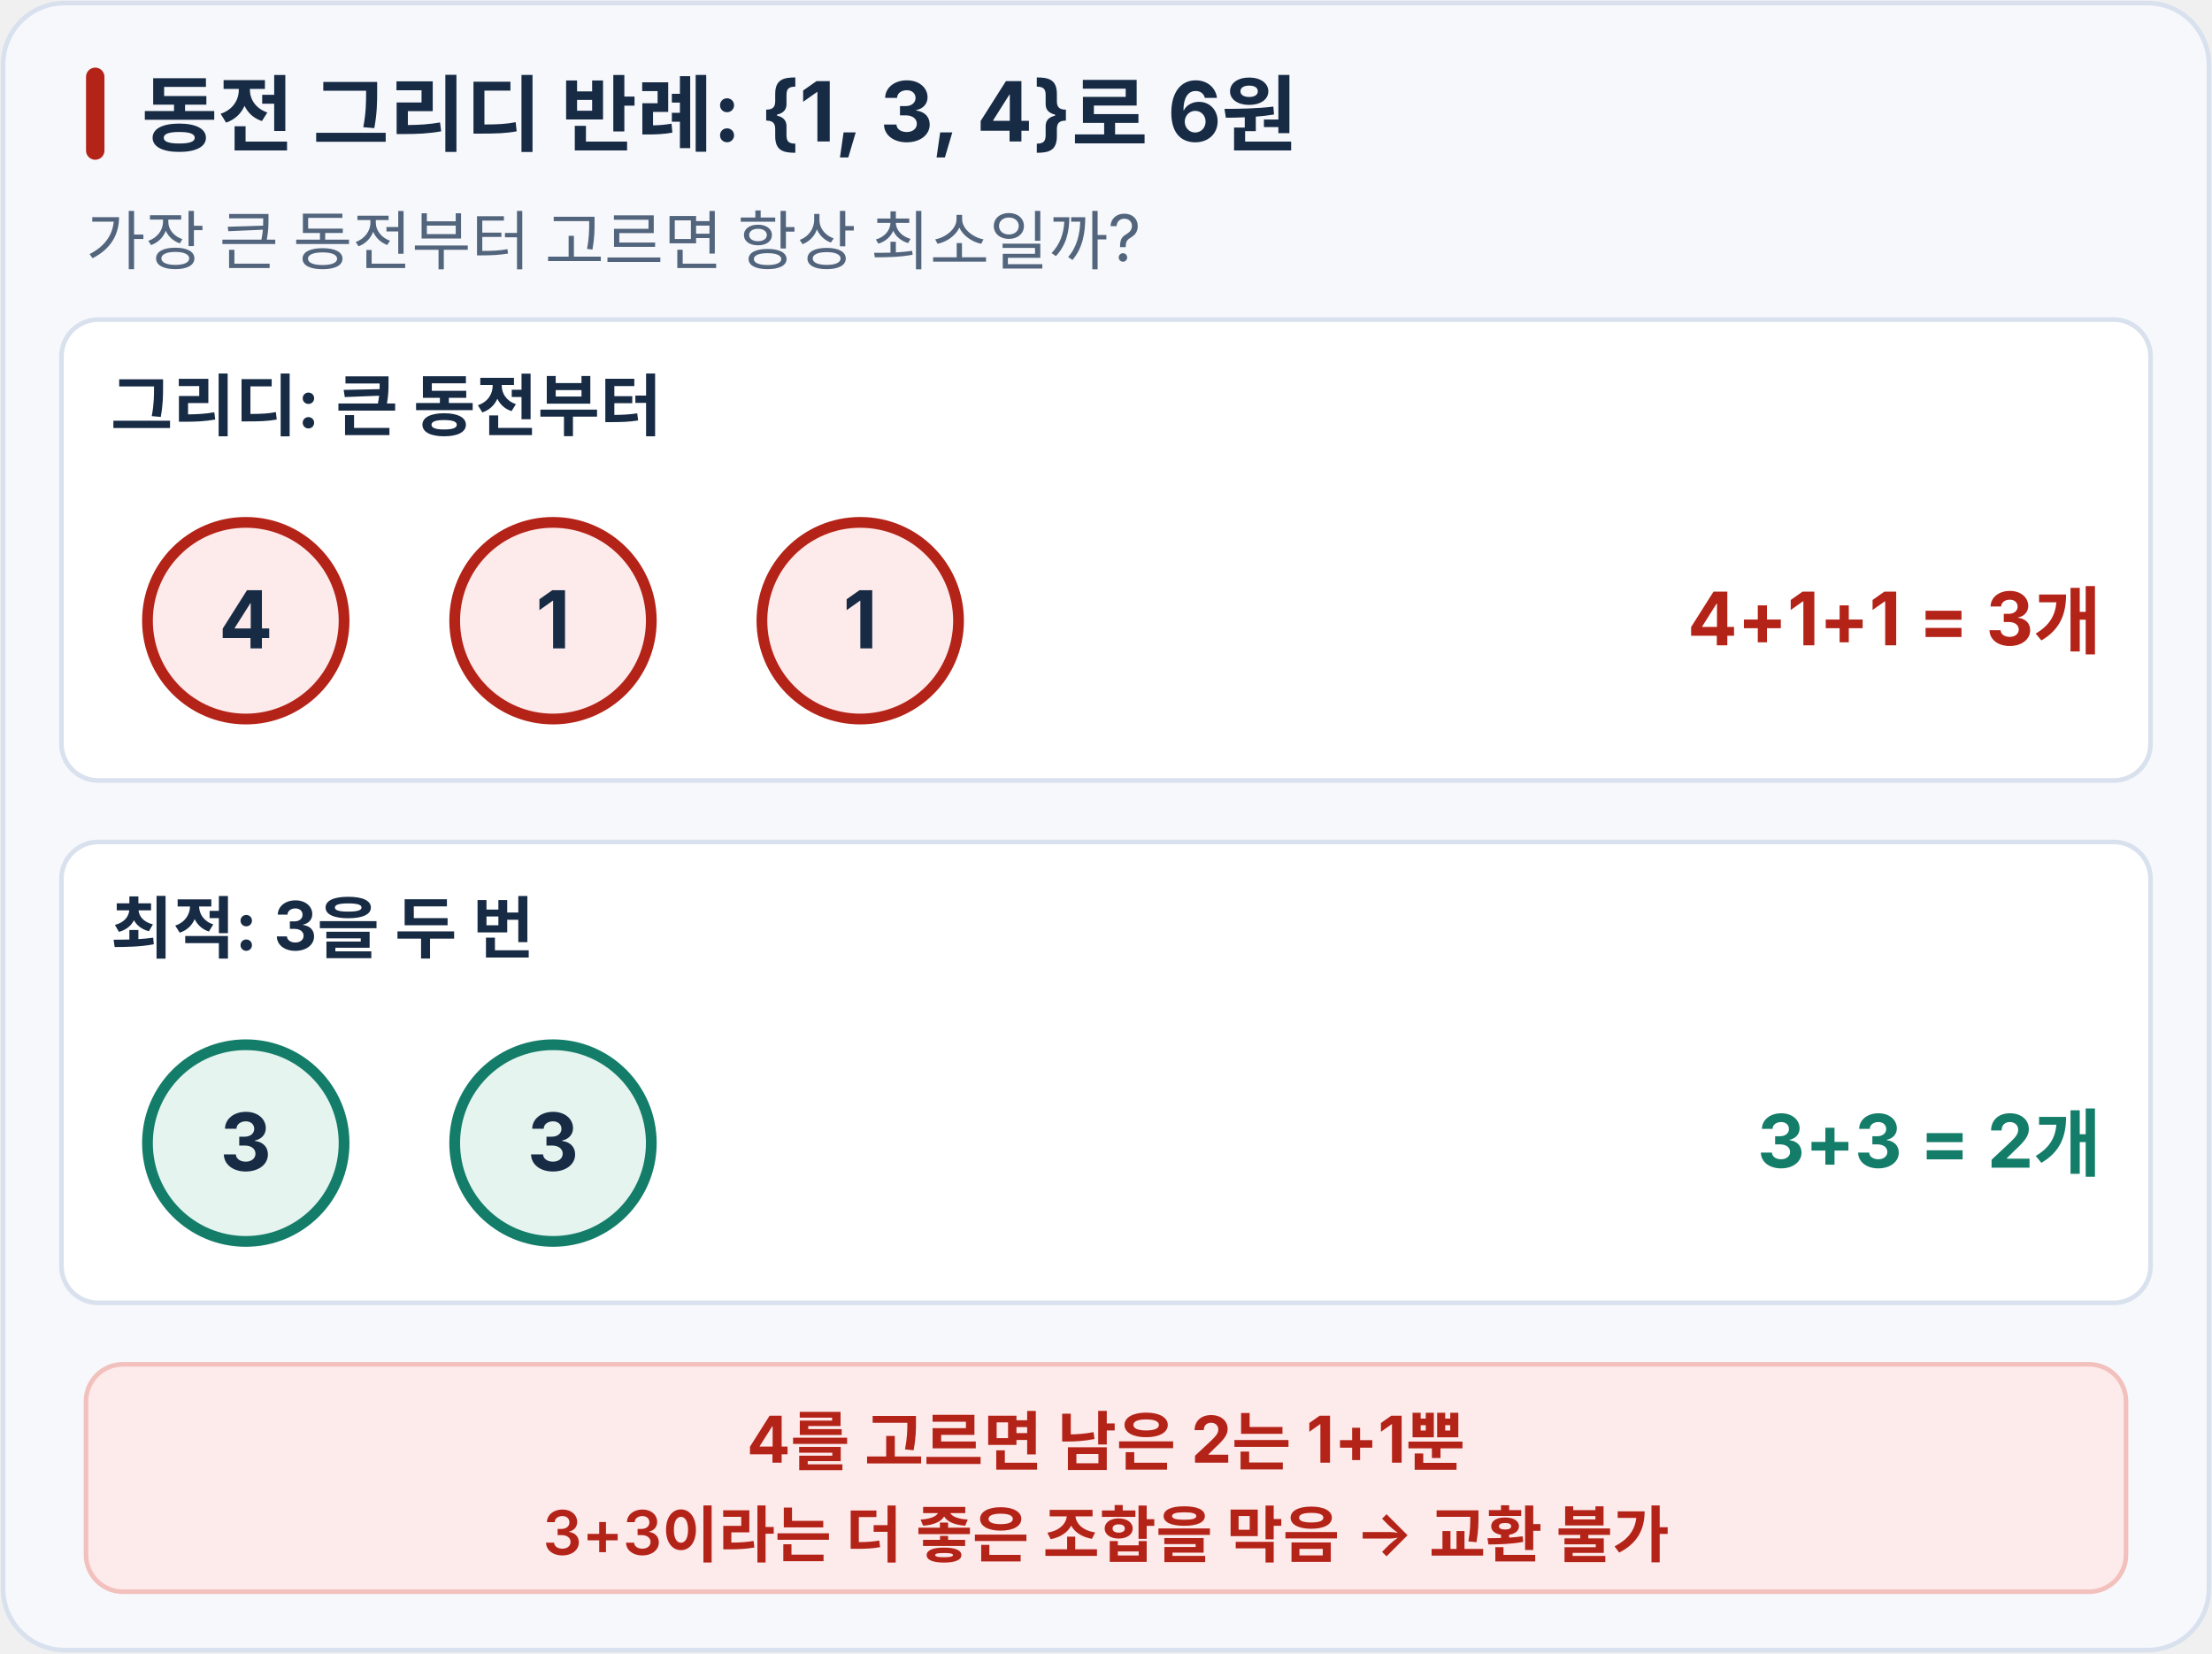
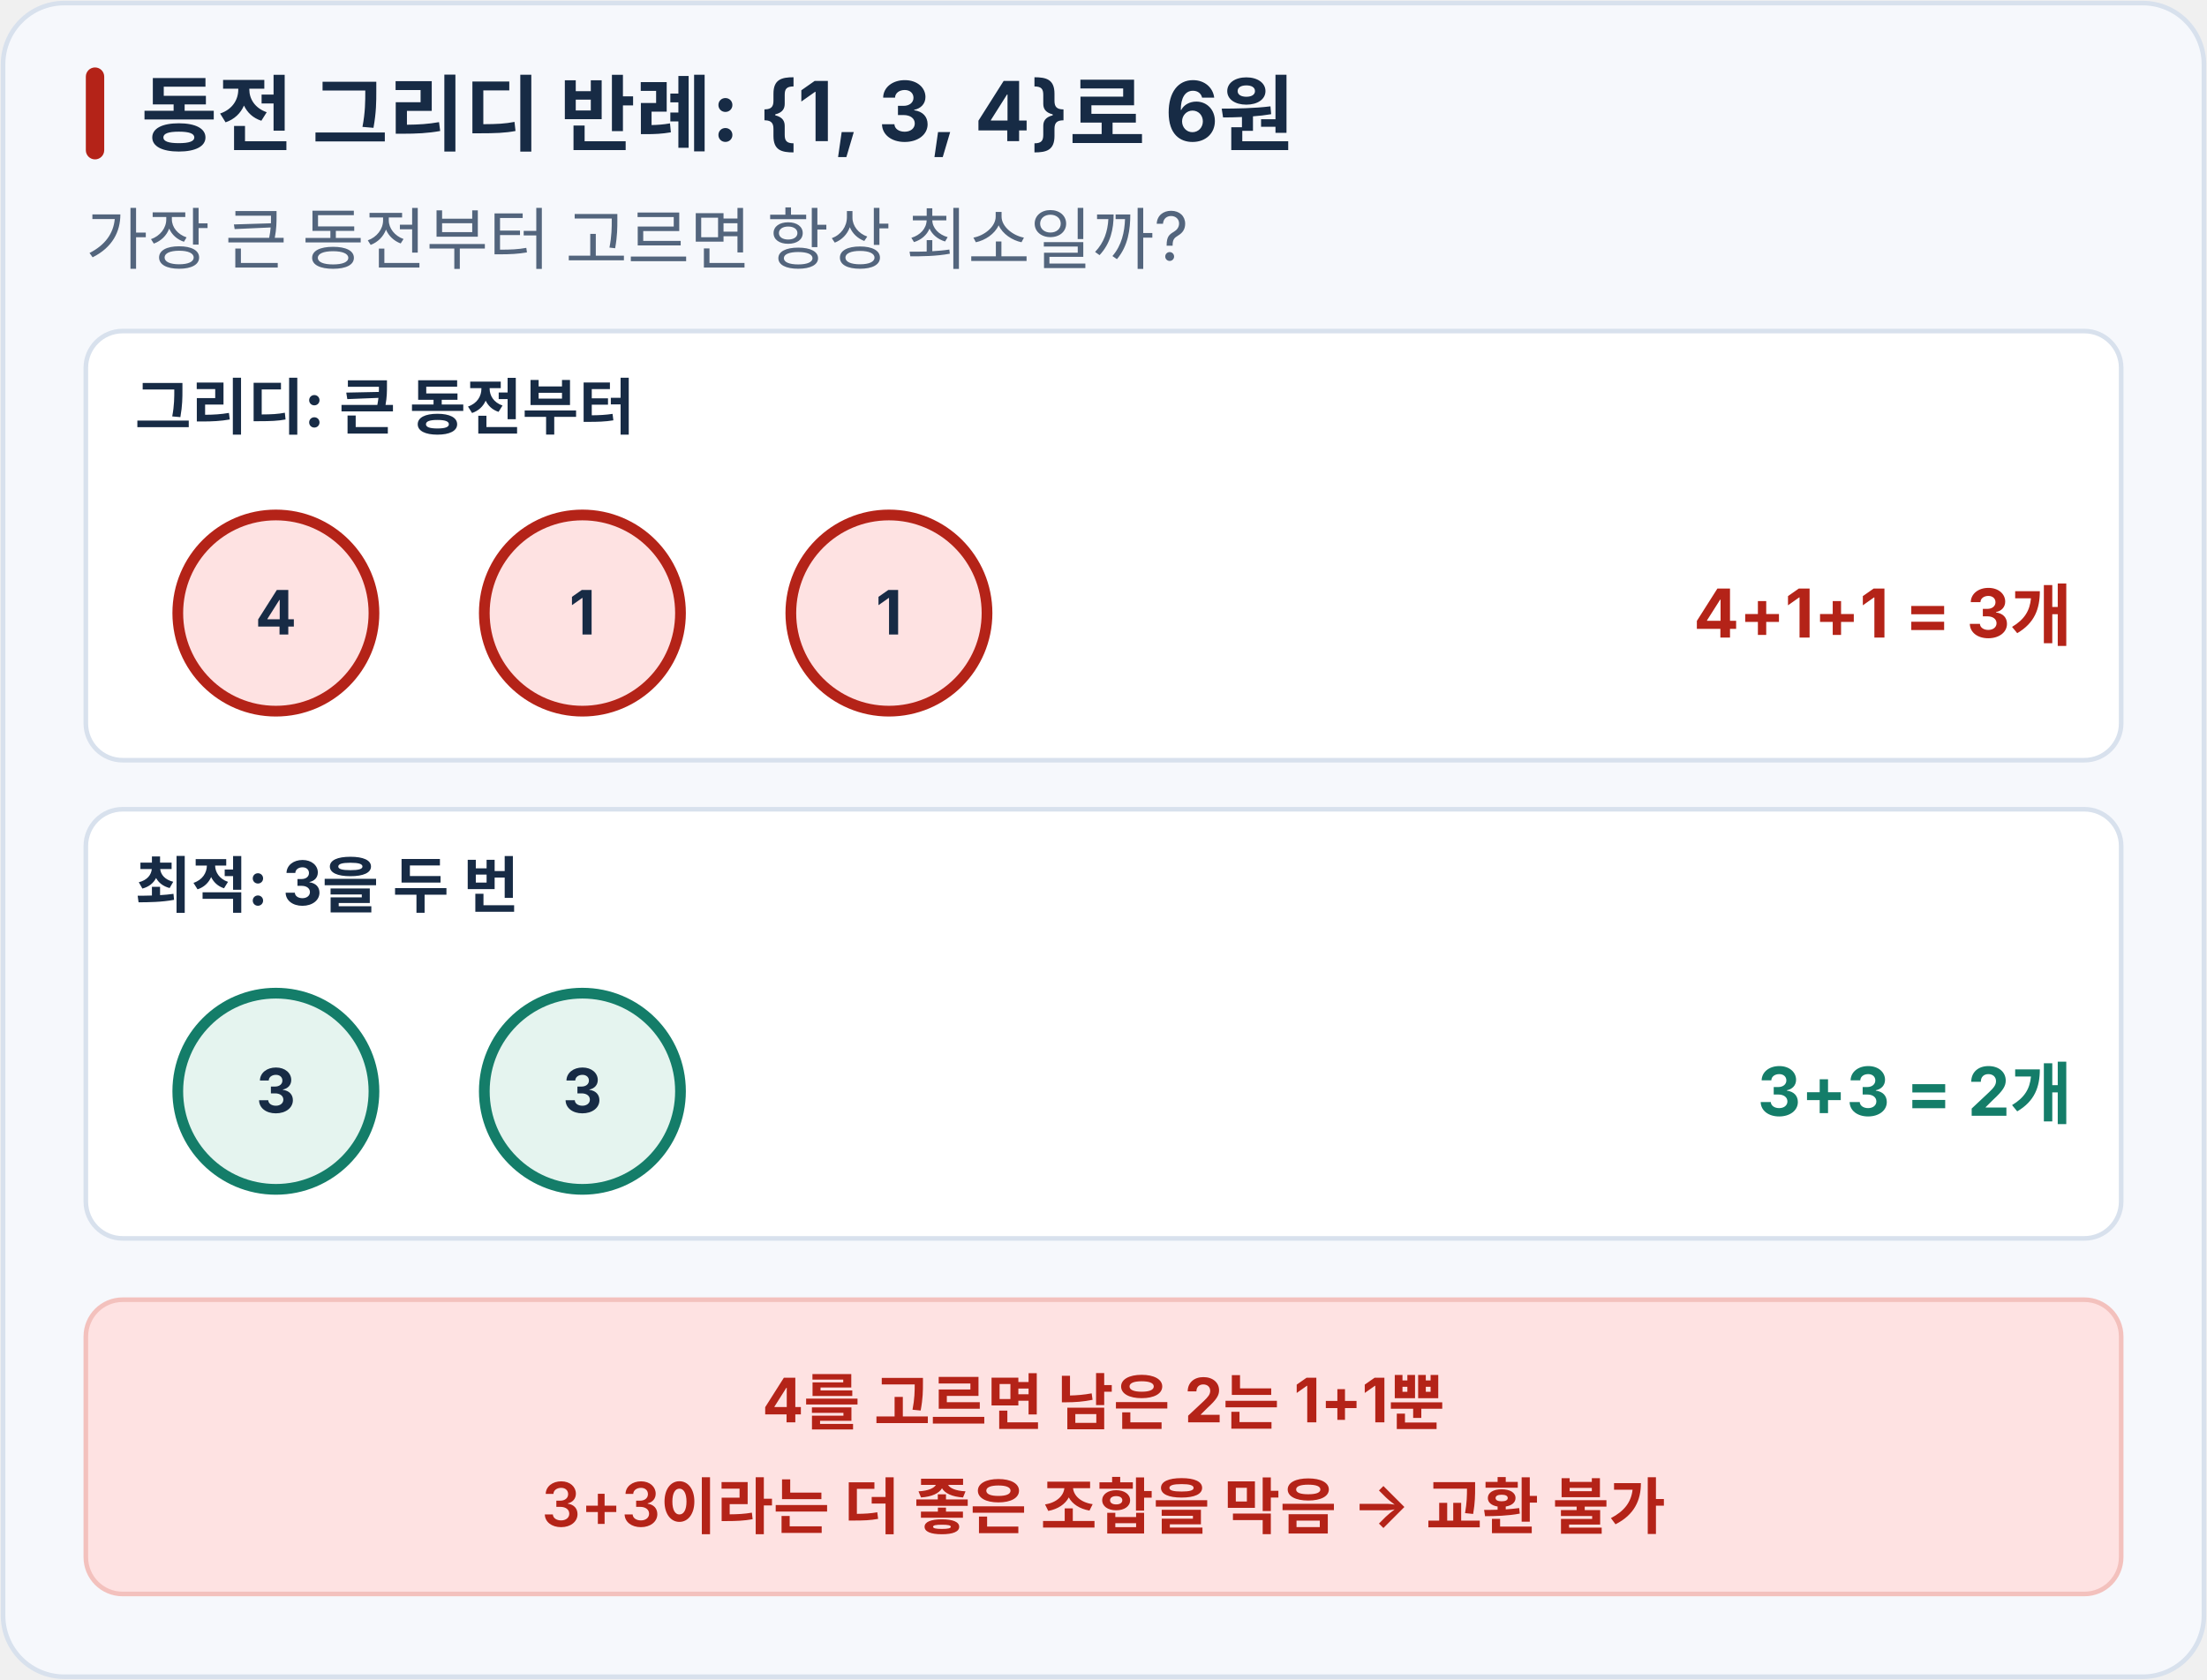
- <svg xmlns="http://www.w3.org/2000/svg" viewBox="0 0 720 538" role="img" aria-labelledby="title desc">
+ <svg xmlns="http://www.w3.org/2000/svg" viewBox="0 0 720 548" role="img" aria-labelledby="title desc">
  <style>text{font-family:-apple-system,BlinkMacSystemFont,"Apple SD Gothic Neo","Noto Sans KR",sans-serif}</style>
-   <rect x="1" y="1" width="718" height="536" rx="20" fill="#f6f8fc" stroke="#d8e1ed" stroke-width="1.5" />
+   <rect x="1" y="1" width="718" height="546" rx="20" fill="#f6f8fc" stroke="#d8e1ed" stroke-width="1.5" />
  <rect x="28" y="22" width="6" height="30" rx="3" fill="#b42318" />
  <text x="46" y="47" font-size="27" fill="#172b45" font-weight="750">동전 그리디 반례: {1, 3, 4}로 6원</text>
-   <text x="28" y="86" font-size="21" fill="#53657d" font-weight="400" text-anchor="start">가장 큰 동전부터 고르면 항상 최소일까?</text>
-   <rect x="20" y="104" width="680" height="150" rx="12" fill="#fff" stroke="#d8e1ed" stroke-width="1.5" />
-   <text x="36" y="140" font-size="22" fill="#172b45" font-weight="700" text-anchor="start">그리디: 큰 동전부터</text>
-   <circle cx="80" cy="202" r="32" fill="#fdeaea" stroke="#b42318" stroke-width="3.5" />
-   <text x="80" y="211" font-size="26" fill="#172b45" font-weight="750" text-anchor="middle">4</text>
-   <circle cx="180" cy="202" r="32" fill="#fdeaea" stroke="#b42318" stroke-width="3.5" />
-   <text x="180" y="211" font-size="26" fill="#172b45" font-weight="750" text-anchor="middle">1</text>
-   <circle cx="280" cy="202" r="32" fill="#fdeaea" stroke="#b42318" stroke-width="3.5" />
-   <text x="280" y="211" font-size="26" fill="#172b45" font-weight="750" text-anchor="middle">1</text>
-   <text x="684" y="210" font-size="24" fill="#b42318" font-weight="750" text-anchor="end">4+1+1 = 3개</text>
-   <rect x="20" y="274" width="680" height="150" rx="12" fill="#fff" stroke="#d8e1ed" stroke-width="1.5" />
-   <text x="36" y="310" font-size="22" fill="#172b45" font-weight="700" text-anchor="start">최적: 3을 두 번</text>
-   <circle cx="80" cy="372" r="32" fill="#e5f4ef" stroke="#147d69" stroke-width="3.5" />
-   <text x="80" y="381" font-size="26" fill="#172b45" font-weight="750" text-anchor="middle">3</text>
-   <circle cx="180" cy="372" r="32" fill="#e5f4ef" stroke="#147d69" stroke-width="3.5" />
-   <text x="180" y="381" font-size="26" fill="#172b45" font-weight="750" text-anchor="middle">3</text>
-   <text x="684" y="380" font-size="24" fill="#147d69" font-weight="750" text-anchor="end">3+3 = 2개</text>
-   <rect x="28" y="444" width="664" height="74" rx="12" fill="#fdeaea" stroke="#f3c1bd" stroke-width="1.5" />
-   <text x="360" y="476" font-size="21" fill="#b42318" font-weight="750" text-anchor="middle">4를 고르면 남은 2는 1+1뿐</text>
-   <text x="360" y="506" font-size="20" fill="#b42318" font-weight="600" text-anchor="middle">3+3이라는 더 좋은 조합을 막음 → 교환 불가</text>
+   <text x="28" y="86" font-size="22" fill="#53657d" font-weight="400">가장 큰 동전부터 고르면 항상 최소일까?</text>
+   <rect x="28" y="108" width="664" height="140" rx="12" fill="#fff" stroke="#d8e1ed" stroke-width="1.5" />
+   <text x="44" y="140" font-size="20" fill="#172b45" font-weight="700">그리디: 큰 동전부터</text>
+   <circle cx="90" cy="200" r="32" fill="#fee2e2" stroke="#b42318" stroke-width="3.5" />
+   <text x="90" y="207" font-size="20" fill="#172b45" font-weight="700" text-anchor="middle">4</text>
+   <circle cx="190" cy="200" r="32" fill="#fee2e2" stroke="#b42318" stroke-width="3.5" />
+   <text x="190" y="207" font-size="20" fill="#172b45" font-weight="700" text-anchor="middle">1</text>
+   <circle cx="290" cy="200" r="32" fill="#fee2e2" stroke="#b42318" stroke-width="3.5" />
+   <text x="290" y="207" font-size="20" fill="#172b45" font-weight="700" text-anchor="middle">1</text>
+   <text x="676" y="208" font-size="22" fill="#b42318" font-weight="700" text-anchor="end">4+1+1 = 3개</text>
+   <rect x="28" y="264" width="664" height="140" rx="12" fill="#fff" stroke="#d8e1ed" stroke-width="1.5" />
+   <text x="44" y="296" font-size="20" fill="#172b45" font-weight="700">최적: 3을 두 번</text>
+   <circle cx="90" cy="356" r="32" fill="#e5f4ef" stroke="#147d69" stroke-width="3.5" />
+   <text x="90" y="363" font-size="20" fill="#172b45" font-weight="700" text-anchor="middle">3</text>
+   <circle cx="190" cy="356" r="32" fill="#e5f4ef" stroke="#147d69" stroke-width="3.5" />
+   <text x="190" y="363" font-size="20" fill="#172b45" font-weight="700" text-anchor="middle">3</text>
+   <text x="676" y="364" font-size="22" fill="#147d69" font-weight="700" text-anchor="end">3+3 = 2개</text>
+   <rect x="28" y="424" width="664" height="96" rx="12" fill="#fee2e2" stroke="#f3c1bd" stroke-width="1.5" />
+   <text x="360" y="464" font-size="20" fill="#b42318" font-weight="700" text-anchor="middle">4를 고르면 남은 2는 1+1뿐</text>
+   <text x="360" y="498" font-size="20" fill="#b42318" font-weight="600" text-anchor="middle">3+3이라는 더 좋은 조합을 막음 → 교환 불가</text>
</svg>
